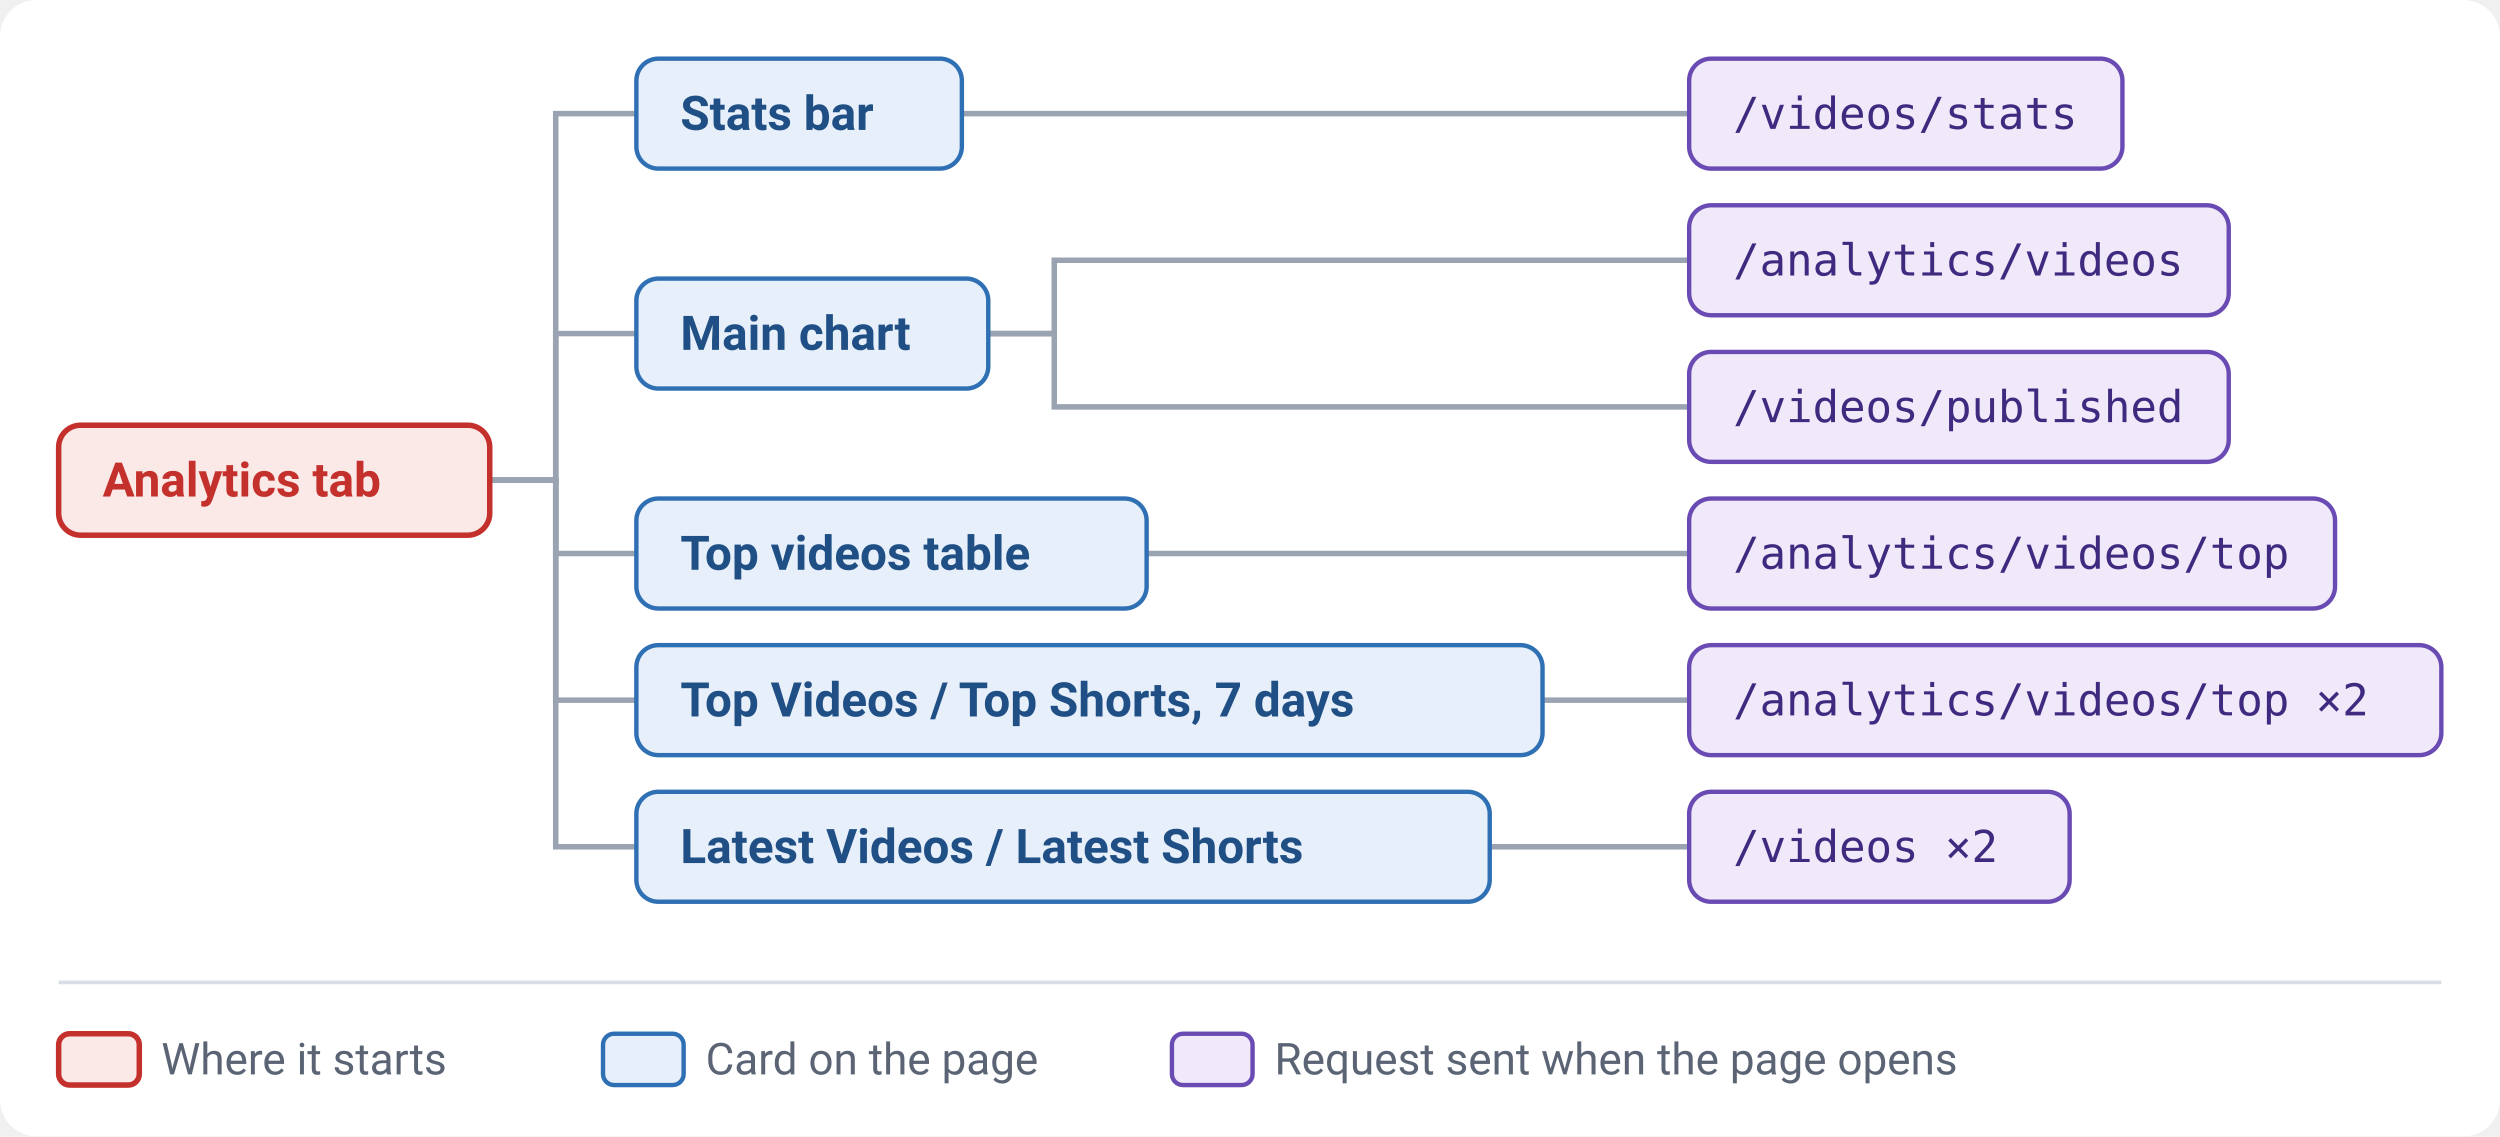
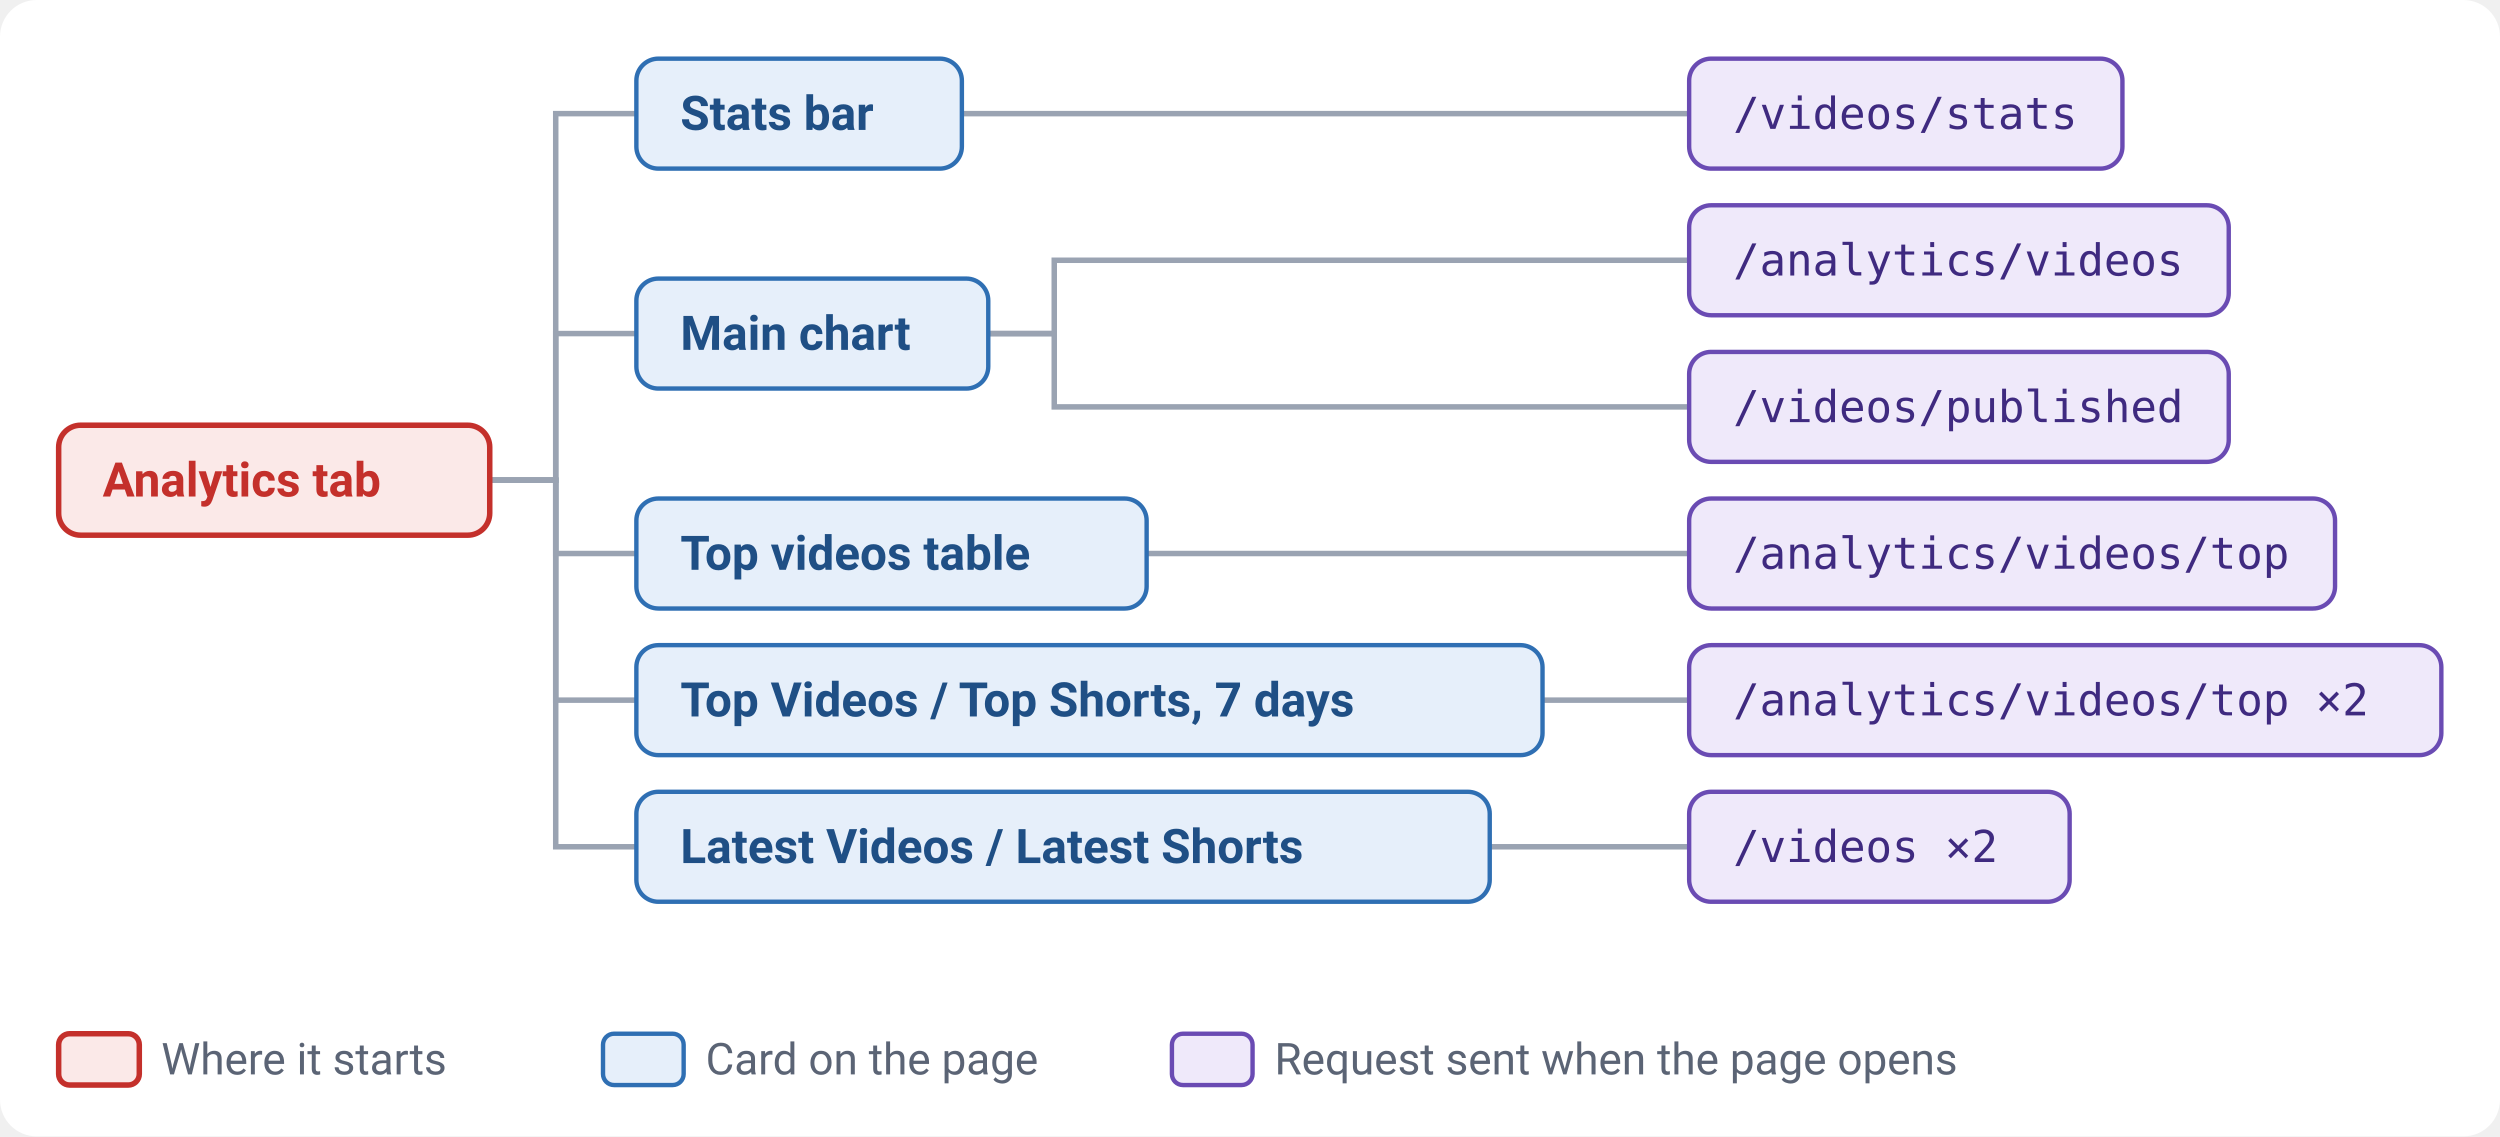
<svg xmlns="http://www.w3.org/2000/svg" width="682" height="310" viewBox="0 0 682 310" role="img" aria-label="Routes used by the Analytics tab">
  <style>
  .bg { fill: #ffffff; }
  text { font-family: system-ui, -apple-system, "Segoe UI", Roboto, Arial, sans-serif; font-size: 13px; dominant-baseline: central; }
  .mono { font-family: ui-monospace, SFMono-Regular, Menlo, Consolas, monospace; font-size: 12px; }
  .edge { fill: none; stroke: #9aa3b2; stroke-width: 1.5; }
  .edge-label { font-size: 11.5px; font-style: italic; fill: #5b6475; }
  .root rect { fill: #fbe9e8; stroke: #c4302b; stroke-width: 1.5; } .root text { fill: #c4302b; font-weight: 700; }
  .card rect { fill: #e6effa; stroke: #2f6fb3; stroke-width: 1.2; } .card text { fill: #1f4f85; font-weight: 600; }
  .sub rect { fill: #f3f7fc; stroke: #7da3cf; stroke-width: 1; stroke-dasharray: 4 3; } .sub text { fill: #1f4f85; }
  .ep rect { fill: #efe9fa; stroke: #6a4bb3; stroke-width: 1.2; } .ep text { fill: #3f2a80; }
  .ep-tab rect { fill: #fff4d6; stroke: #b08b3a; stroke-width: 1.2; stroke-dasharray: 5 3; } .ep-tab text { fill: #6b4f00; }
  .ep-after rect { fill: #ffffff; stroke: #6a4bb3; stroke-width: 1.2; stroke-dasharray: 5 3; } .ep-after text { fill: #3f2a80; }
  @media (prefers-color-scheme: dark) {
    .bg { fill: #1a1f27; } .edge { stroke: #5b6475; } .edge-label { fill: #9aa3b2; }
    .root rect { fill: #3a1e1d; stroke: #ff6b63; } .root text { fill: #ff8a80; }
    .card rect { fill: #1b2a3d; stroke: #7db3ef; } .card text { fill: #a9cdf5; }
    .sub rect { fill: #17212e; stroke: #4f79a8; } .sub text { fill: #a9cdf5; }
    .ep rect { fill: #2a2340; stroke: #b9a2f5; } .ep text { fill: #d6c9fb; }
    .ep-tab rect { fill: #362d12; stroke: #c9a24a; } .ep-tab text { fill: #f2d98a; }
    .ep-after rect { fill: #1a1f27; stroke: #b9a2f5; } .ep-after text { fill: #d6c9fb; }
  }
  .legend-text { font-size: 12px; fill: #5b6475; }
-   .legend-rule { stroke: #d9dee6; stroke-width: 1; }
-   @media (prefers-color-scheme: dark) { .legend-text { fill: #9aa3b2; } .legend-rule { stroke: #2f3744; } }
+   @media (prefers-color-scheme: dark) { .legend-text { fill: #9aa3b2; } }
</style>
  <rect class="bg" width="682" height="310" rx="10" />
  <path class="edge" d="M262.4,31.0 H280.4 V31.0 H460.8" />
  <path class="edge" d="M269.6,91.0 H287.6 V71.0 H460.8" />
  <path class="edge" d="M269.6,91.0 H287.6 V111.0 H460.8" />
  <path class="edge" d="M312.8,151.0 H330.8 V151.0 H460.8" />
  <path class="edge" d="M420.8,191.0 H438.8 V191.0 H460.8" />
  <path class="edge" d="M406.4,231.0 H424.4 V231.0 H460.8" />
  <path class="edge" d="M133.6,131.0 H151.6 V31.0 H173.6" />
  <path class="edge" d="M133.6,131.0 H151.6 V91.0 H173.6" />
  <path class="edge" d="M133.6,131.0 H151.6 V151.0 H173.6" />
  <path class="edge" d="M133.6,131.0 H151.6 V191.0 H173.6" />
  <path class="edge" d="M133.6,131.0 H151.6 V231.0 H173.6" />
  <g class="ep">
    <rect x="460.8" y="16.0" width="118.2" height="30" rx="6" />
    <text class="mono" x="472.8" y="31.0">/videos/stats</text>
  </g>
  <g class="card">
    <rect x="173.6" y="16.0" width="88.8" height="30" rx="6" />
    <text x="185.6" y="31.0">Stats bar</text>
  </g>
  <g class="ep">
    <rect x="460.8" y="56.0" width="147.2" height="30" rx="6" />
    <text class="mono" x="472.8" y="71.0">/analytics/videos</text>
  </g>
  <g class="ep">
    <rect x="460.8" y="96.0" width="147.2" height="30" rx="6" />
    <text class="mono" x="472.8" y="111.0">/videos/published</text>
  </g>
  <g class="card">
    <rect x="173.6" y="76.0" width="96.0" height="30" rx="6" />
    <text x="185.6" y="91.0">Main chart</text>
  </g>
  <g class="ep">
    <rect x="460.8" y="136.0" width="176.2" height="30" rx="6" />
    <text class="mono" x="472.8" y="151.0">/analytics/videos/top</text>
  </g>
  <g class="card">
    <rect x="173.6" y="136.0" width="139.2" height="30" rx="6" />
    <text x="185.6" y="151.0">Top videos table</text>
  </g>
  <g class="ep">
    <rect x="460.8" y="176.0" width="205.2" height="30" rx="6" />
    <text class="mono" x="472.8" y="191.0">/analytics/videos/top  ×2</text>
  </g>
  <g class="card">
    <rect x="173.6" y="176.0" width="247.2" height="30" rx="6" />
    <text x="185.6" y="191.0">Top Videos / Top Shorts, 7 days</text>
  </g>
  <g class="ep">
    <rect x="460.8" y="216.0" width="103.8" height="30" rx="6" />
    <text class="mono" x="472.8" y="231.0">/videos  ×2</text>
  </g>
  <g class="card">
    <rect x="173.6" y="216.0" width="232.8" height="30" rx="6" />
    <text x="185.6" y="231.0">Latest Videos / Latest Shorts</text>
  </g>
  <g class="root">
    <rect x="16.0" y="116.0" width="117.6" height="30" rx="6" />
    <text x="28.0" y="131.0">Analytics tab</text>
  </g>
-   <line class="legend-rule" x1="16" y1="268.0" x2="666.0" y2="268.0" />
  <g class="root">
    <rect x="16.0" y="282.0" width="22" height="14" rx="3" />
  </g>
  <text class="legend-text" x="44.0" y="289.0">Where it starts</text>
  <g class="card">
    <rect x="164.5" y="282.0" width="22" height="14" rx="3" />
  </g>
  <text class="legend-text" x="192.5" y="289.0">Card on the page</text>
  <g class="ep">
    <rect x="319.7" y="282.0" width="22" height="14" rx="3" />
  </g>
  <text class="legend-text" x="347.7" y="289.0">Request sent when the page opens</text>
</svg>
